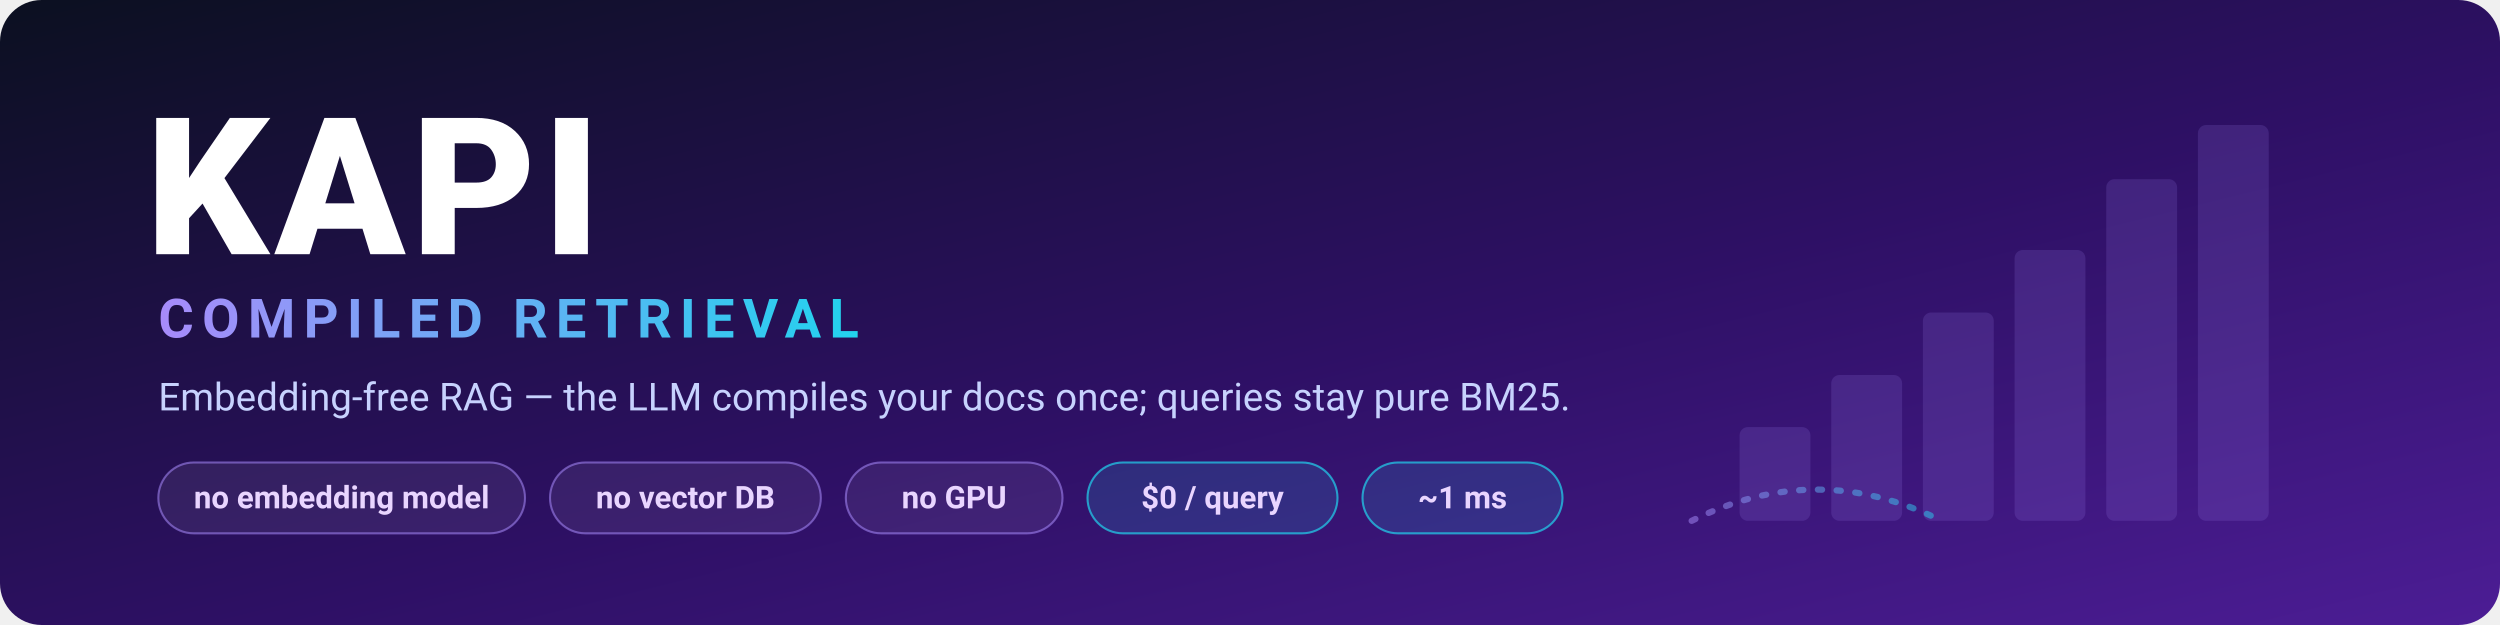
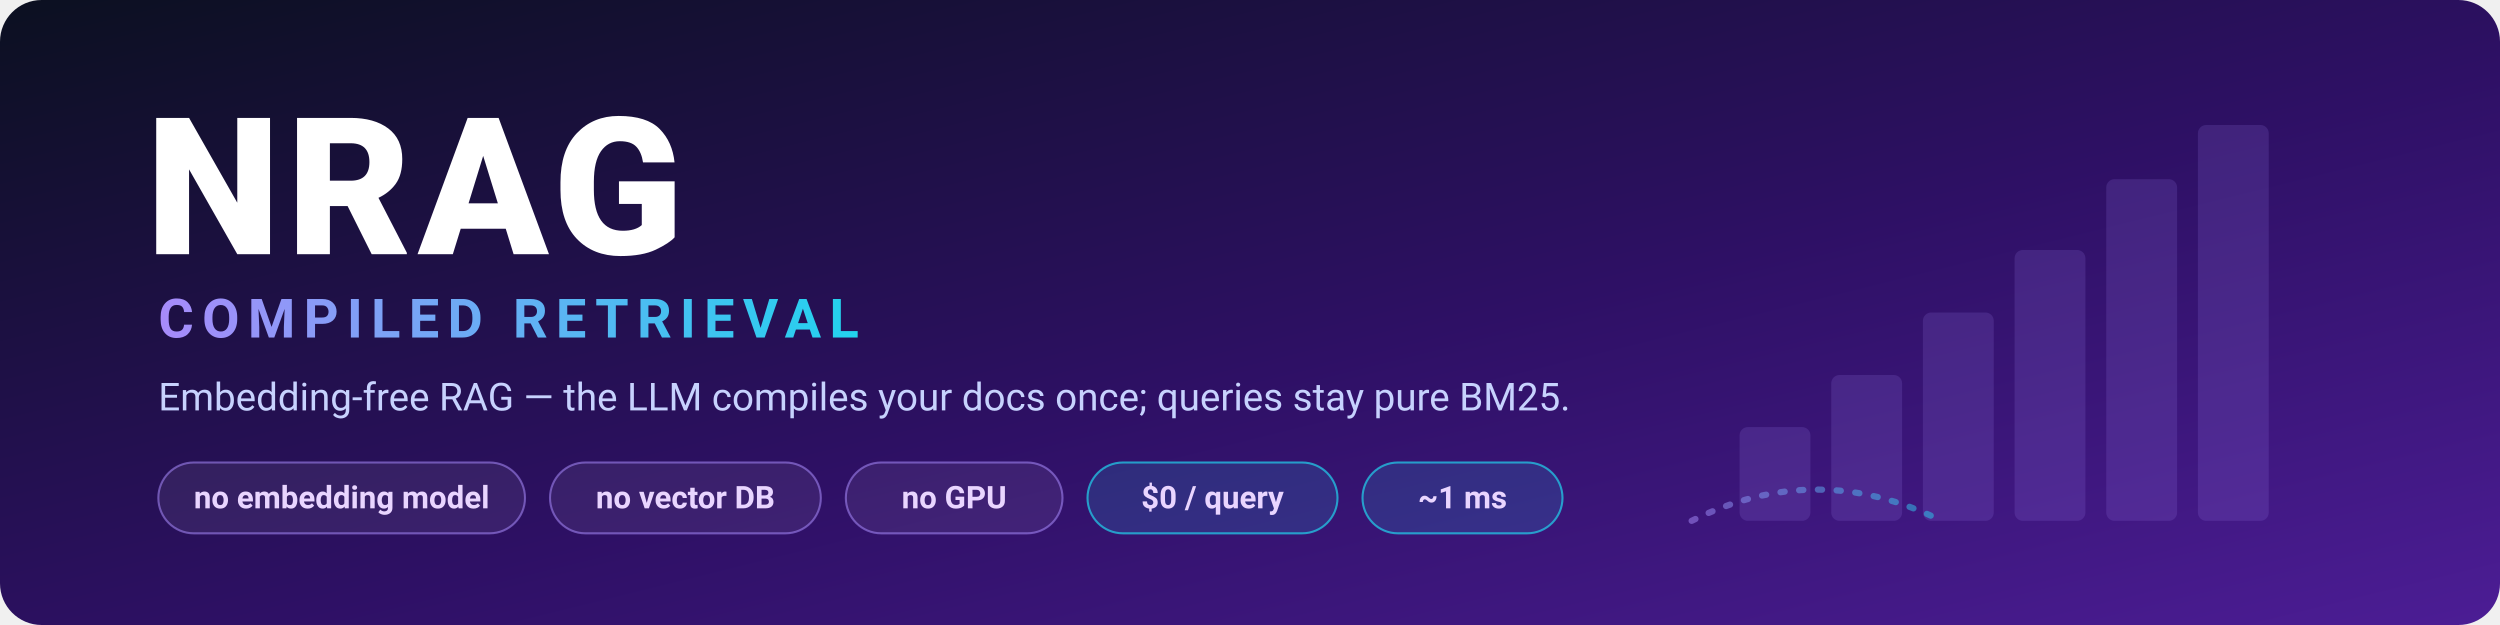
- <svg xmlns="http://www.w3.org/2000/svg" viewBox="0 0 1200 300" role="img" aria-label="KAPI — Compiled Retrieval, embedding-free RAG">
+ <svg xmlns="http://www.w3.org/2000/svg" viewBox="0 0 1200 300" role="img" aria-label="NRAG — Compiled Retrieval, embedding-free RAG">
  <defs>
    <linearGradient id="bg" x1="0" y1="0" x2="1" y2="1">
      <stop offset="0" stop-color="#0b1020" />
      <stop offset="0.55" stop-color="#2e1065" />
      <stop offset="1" stop-color="#4c1d95" />
    </linearGradient>
    <linearGradient id="accent" x1="0" y1="0" x2="1" y2="0">
      <stop offset="0" stop-color="#a78bfa" />
      <stop offset="1" stop-color="#22d3ee" />
    </linearGradient>
    <style>
      text{font-family:'Segoe UI',system-ui,-apple-system,Roboto,Helvetica,Arial,sans-serif}
      .chip{fill:#e9d5ff;font-size:15px;font-weight:600}
    </style>
  </defs>
  <rect x="0" y="0" width="1200" height="300" rx="20" fill="url(#bg)" />
  <g opacity="0.16" fill="#a78bfa">
    <rect x="835" y="205" width="34" height="45" rx="4" />
    <rect x="879" y="180" width="34" height="70" rx="4" />
    <rect x="923" y="150" width="34" height="100" rx="4" />
    <rect x="967" y="120" width="34" height="130" rx="4" />
    <rect x="1011" y="86" width="34" height="164" rx="4" />
    <rect x="1055" y="60" width="34" height="190" rx="4" />
  </g>
  <g opacity="0.5" stroke="url(#accent)" stroke-width="3" fill="none">
    <path d="M812 250 q60 -30 120 0" stroke-dasharray="2 7" stroke-linecap="round" />
  </g>
-   <text x="70" y="122" font-size="92" font-weight="800" fill="#ffffff" letter-spacing="3">KAPI</text>
+   <text x="70" y="122" font-size="92" font-weight="800" fill="#ffffff" letter-spacing="3">NRAG</text>
  <text x="76" y="162" font-size="26" font-weight="700" fill="url(#accent)" letter-spacing="4">COMPILED RETRIEVAL</text>
  <text x="76" y="197" font-size="18.5" fill="#c7d2fe">Embedding-free RAG — the LLM compiles your docs once; queries stay pure BM25.</text>
  <g>
    <rect x="76" y="222" width="176" height="34" rx="17" fill="#ffffff" opacity="0.07" />
    <rect x="76" y="222" width="176" height="34" rx="17" fill="none" stroke="#a78bfa" stroke-opacity="0.55" />
    <text class="chip" x="164" y="244" text-anchor="middle">no embedding model</text>
    <rect x="264" y="222" width="130" height="34" rx="17" fill="#ffffff" opacity="0.07" />
    <rect x="264" y="222" width="130" height="34" rx="17" fill="none" stroke="#a78bfa" stroke-opacity="0.55" />
    <text class="chip" x="329" y="244" text-anchor="middle">no vector DB</text>
    <rect x="406" y="222" width="104" height="34" rx="17" fill="#ffffff" opacity="0.07" />
    <rect x="406" y="222" width="104" height="34" rx="17" fill="none" stroke="#a78bfa" stroke-opacity="0.55" />
    <text class="chip" x="458" y="244" text-anchor="middle">no GPU</text>
    <rect x="522" y="222" width="120" height="34" rx="17" fill="#22d3ee" opacity="0.14" />
    <rect x="522" y="222" width="120" height="34" rx="17" fill="none" stroke="#22d3ee" stroke-opacity="0.7" />
    <text class="chip" x="582" y="244" text-anchor="middle" fill="#a5f3fc">$0 / query</text>
    <rect x="654" y="222" width="96" height="34" rx="17" fill="#22d3ee" opacity="0.14" />
    <rect x="654" y="222" width="96" height="34" rx="17" fill="none" stroke="#22d3ee" stroke-opacity="0.7" />
    <text class="chip" x="702" y="244" text-anchor="middle" fill="#a5f3fc">~1 ms</text>
  </g>
</svg>
